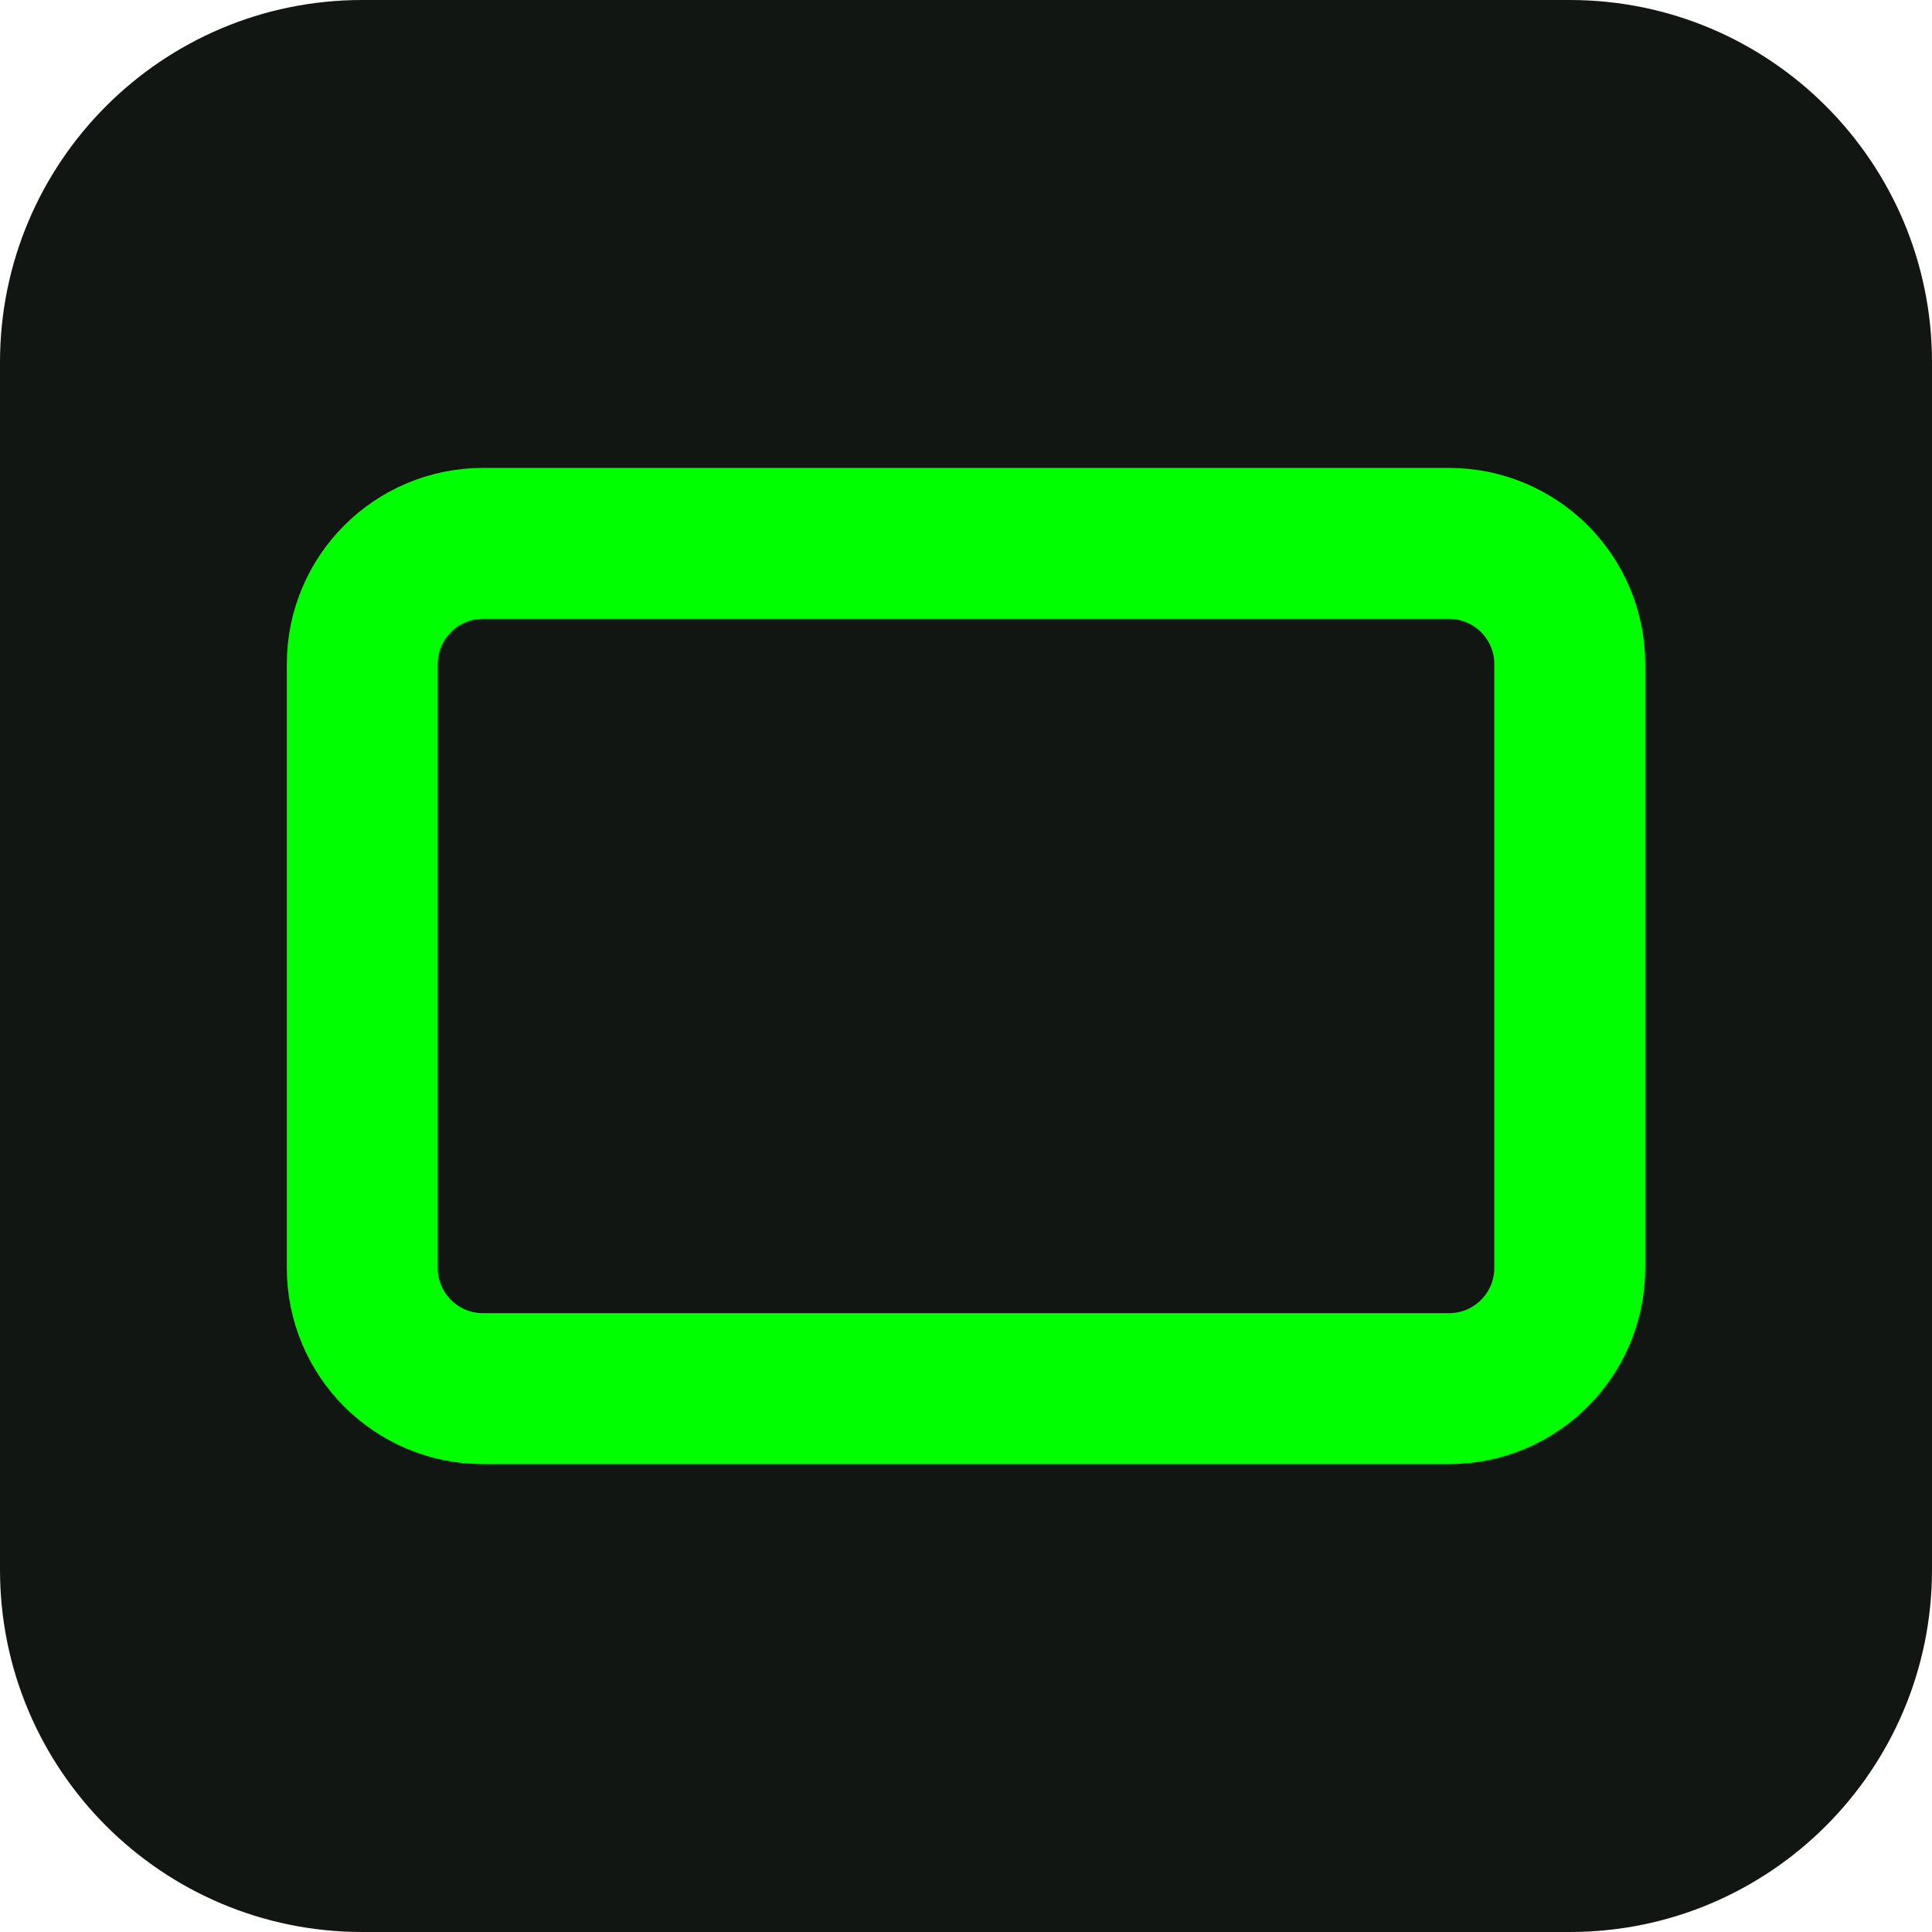
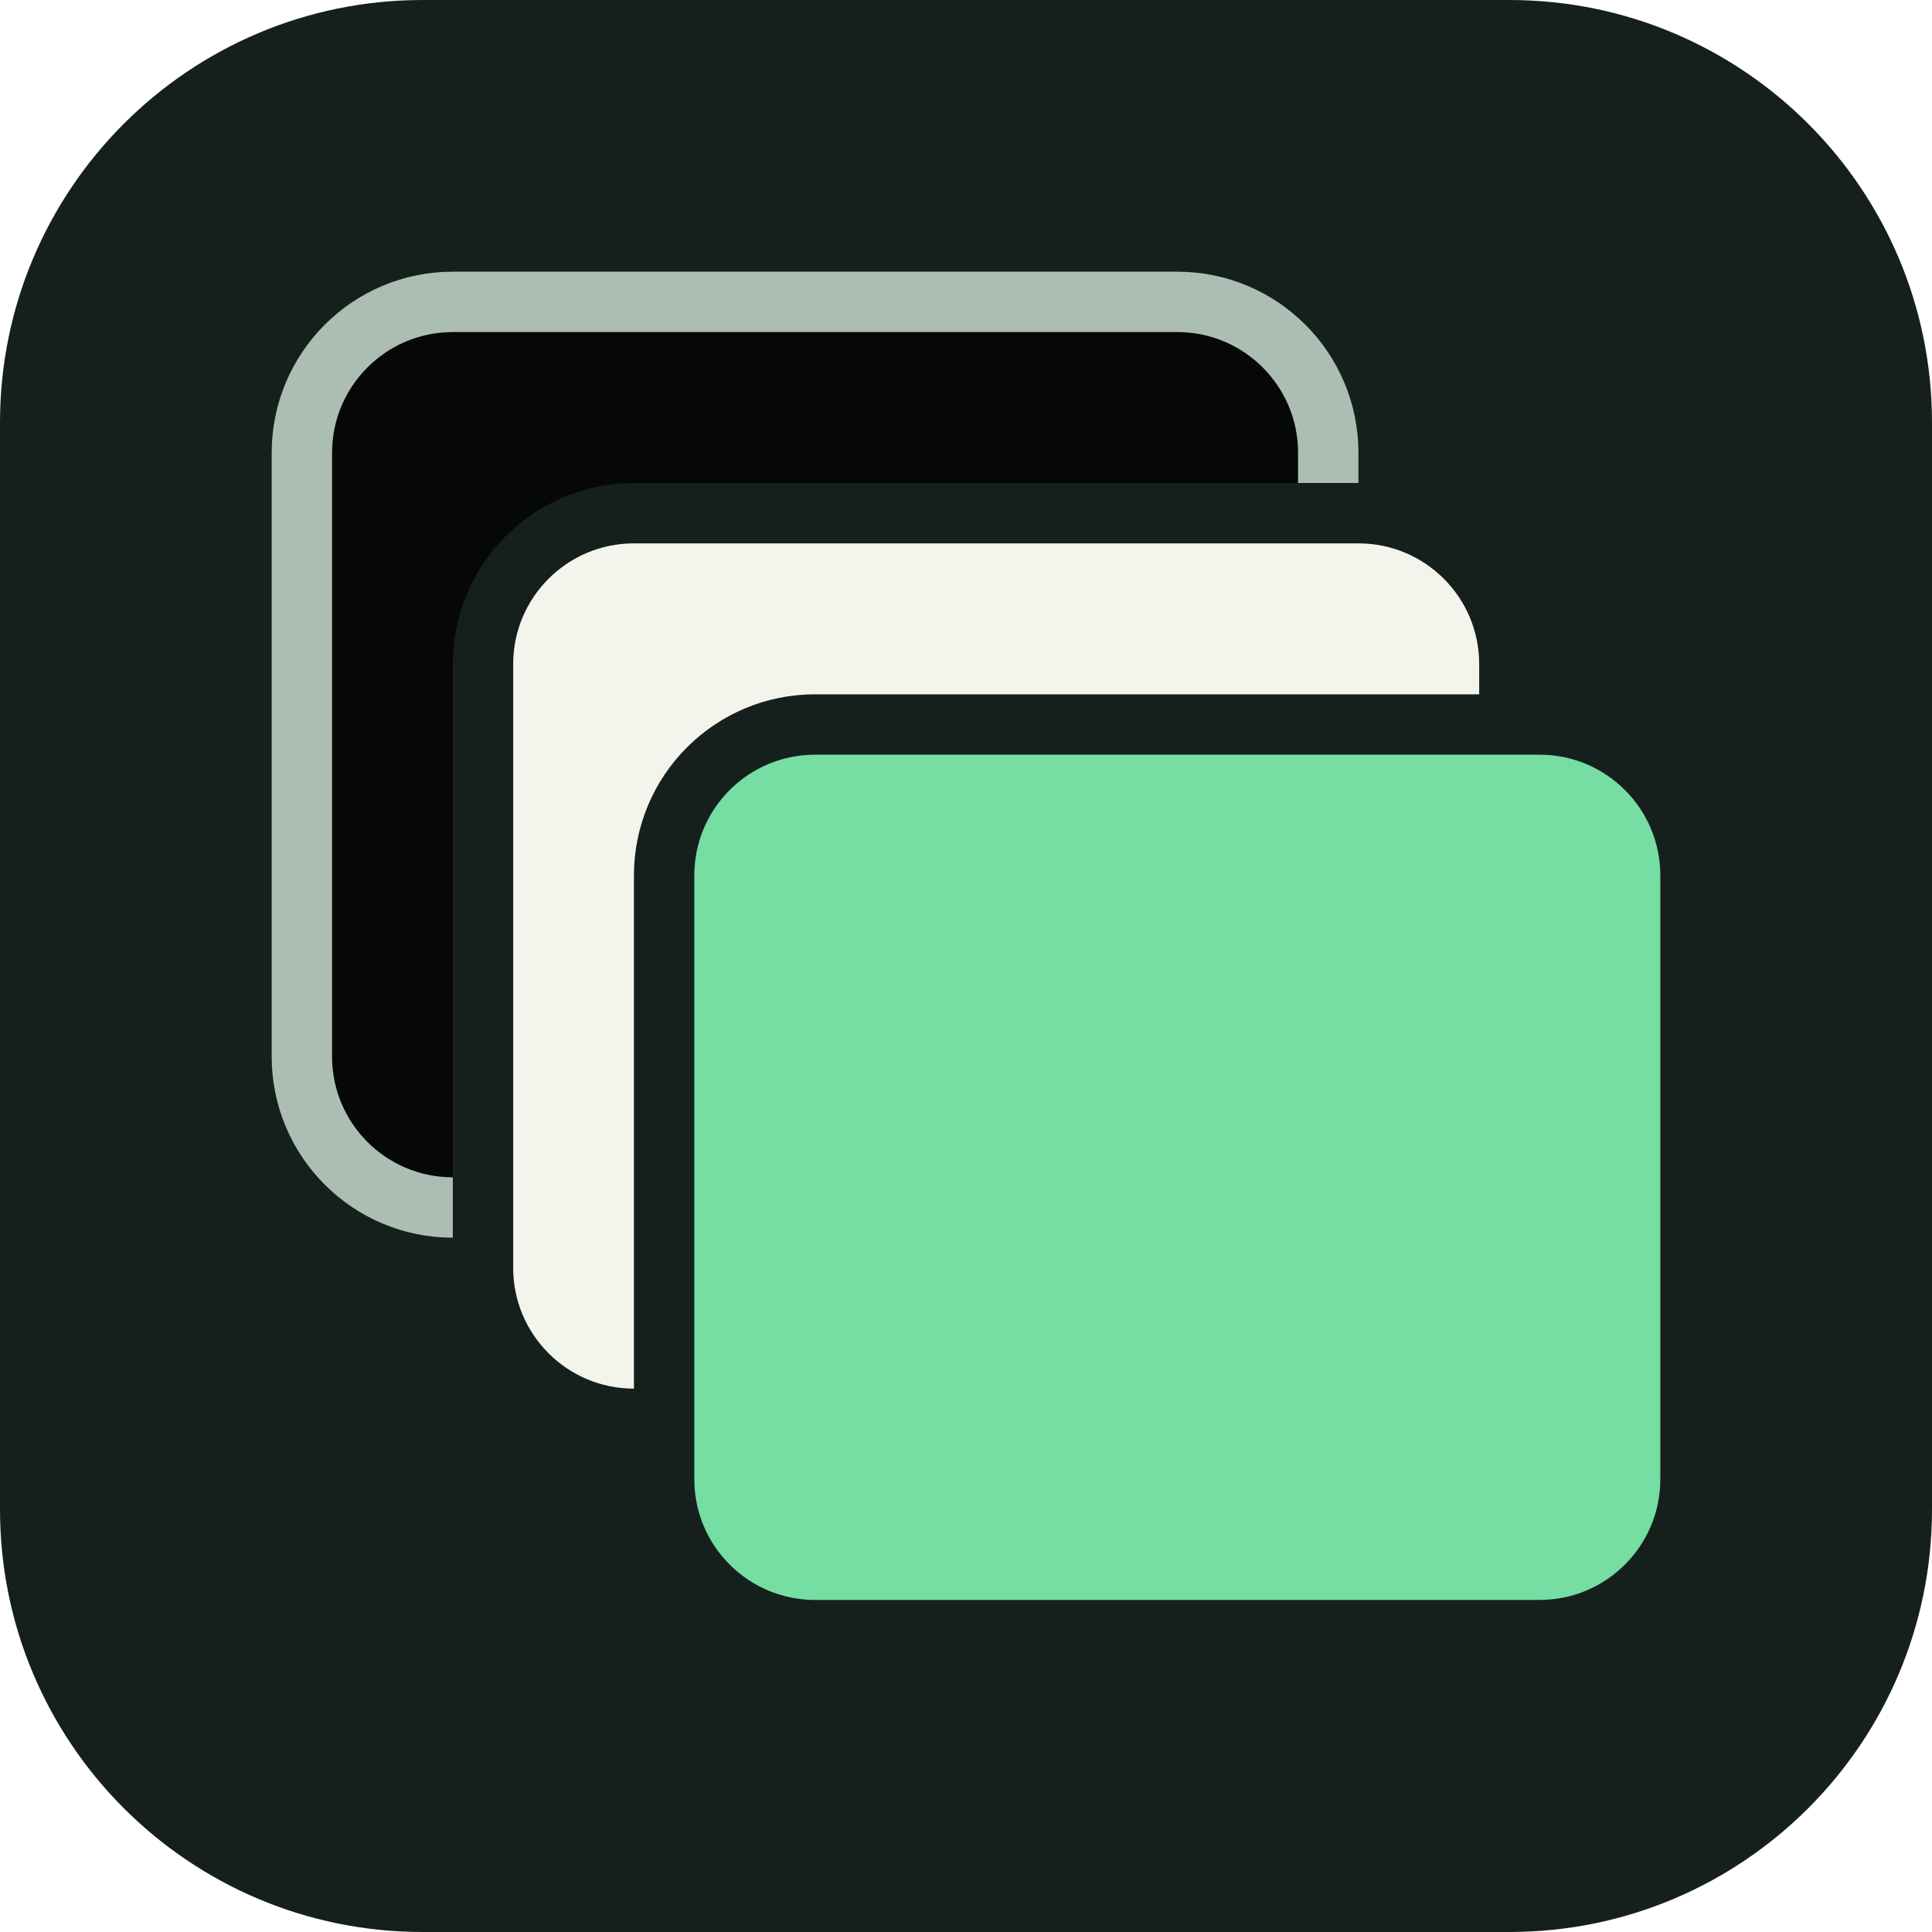
<svg xmlns="http://www.w3.org/2000/svg" viewBox="0 0 64 64">
-   <rect width="64" height="64" rx="12" fill="#121612" />
-   <rect x="12" y="18" width="40" height="28" rx="4" fill="none" stroke="#00ff00" stroke-width="5" />
+   <rect width="64" height="64" rx="14" fill="#15201c" />
+   <rect x="10" y="10" width="34" height="30" rx="5" fill="#050806" stroke="#acbeb4" stroke-width="2" />
+   <rect x="16" y="17" width="34" height="30" rx="5" fill="#f3f5ec" stroke="#15201c" stroke-width="2" />
+   <rect x="22" y="24" width="34" height="30" rx="5" fill="#76dda3" stroke="#15201c" stroke-width="2" />
</svg>
